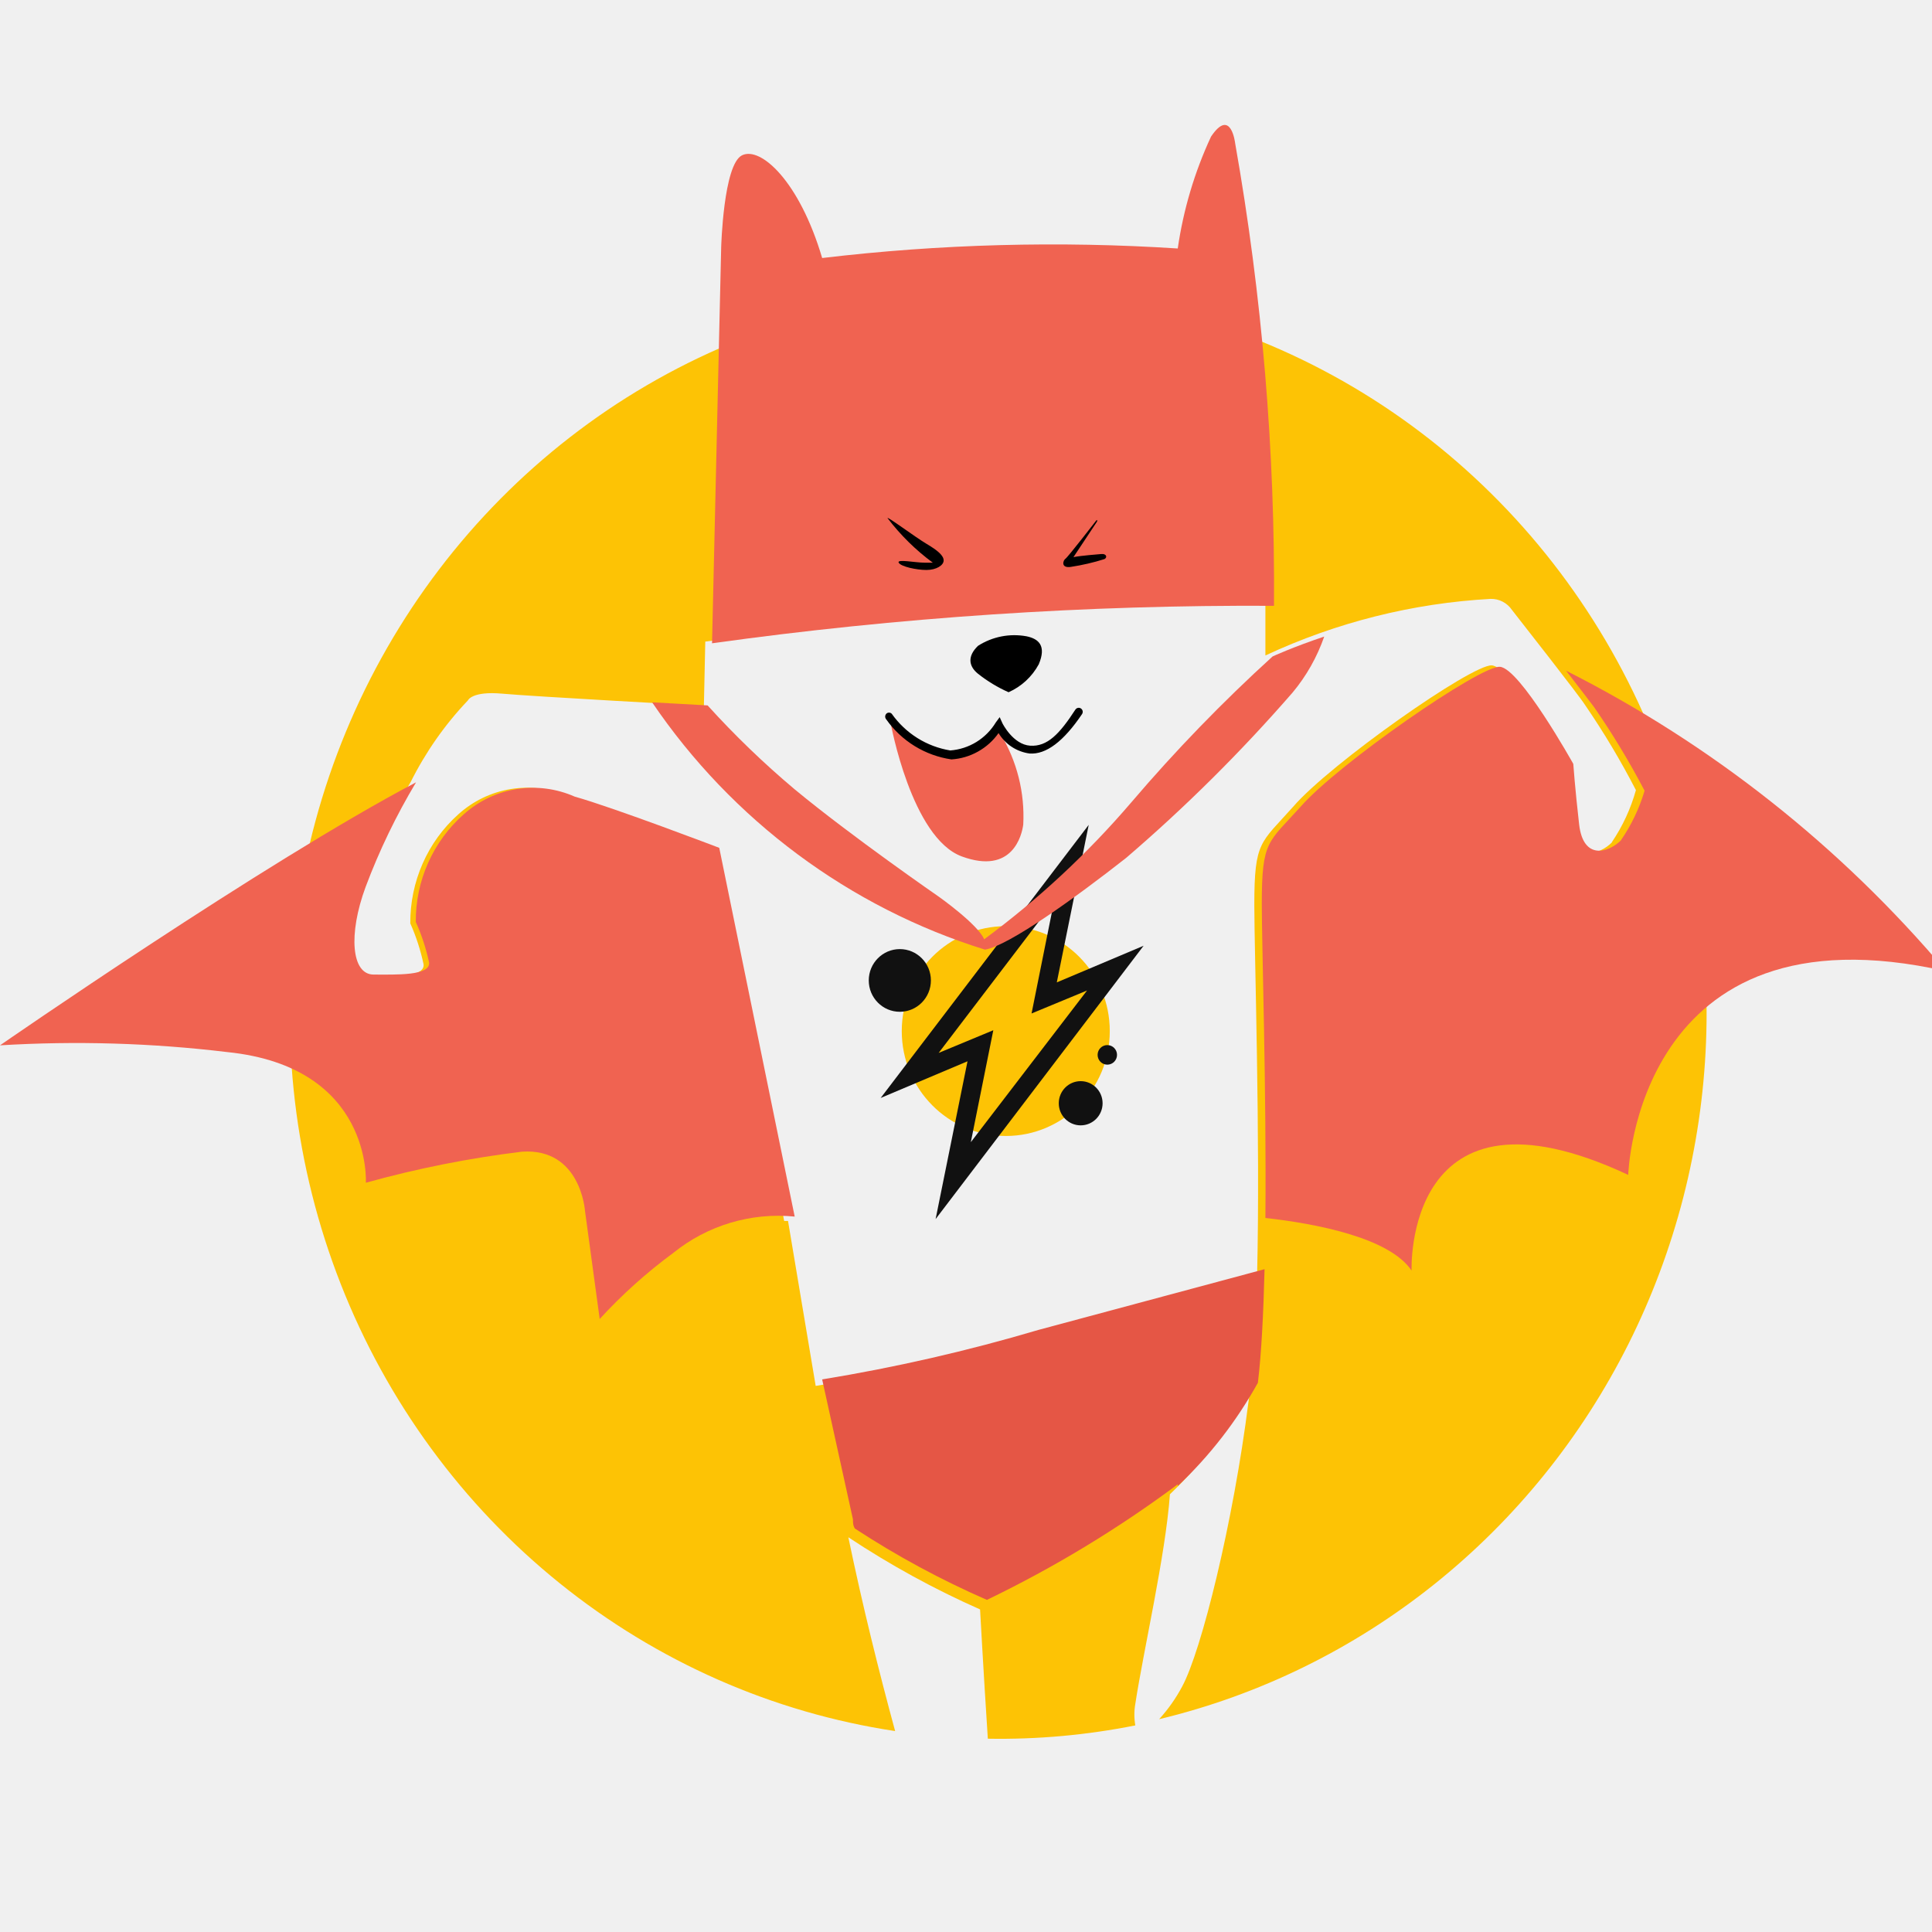
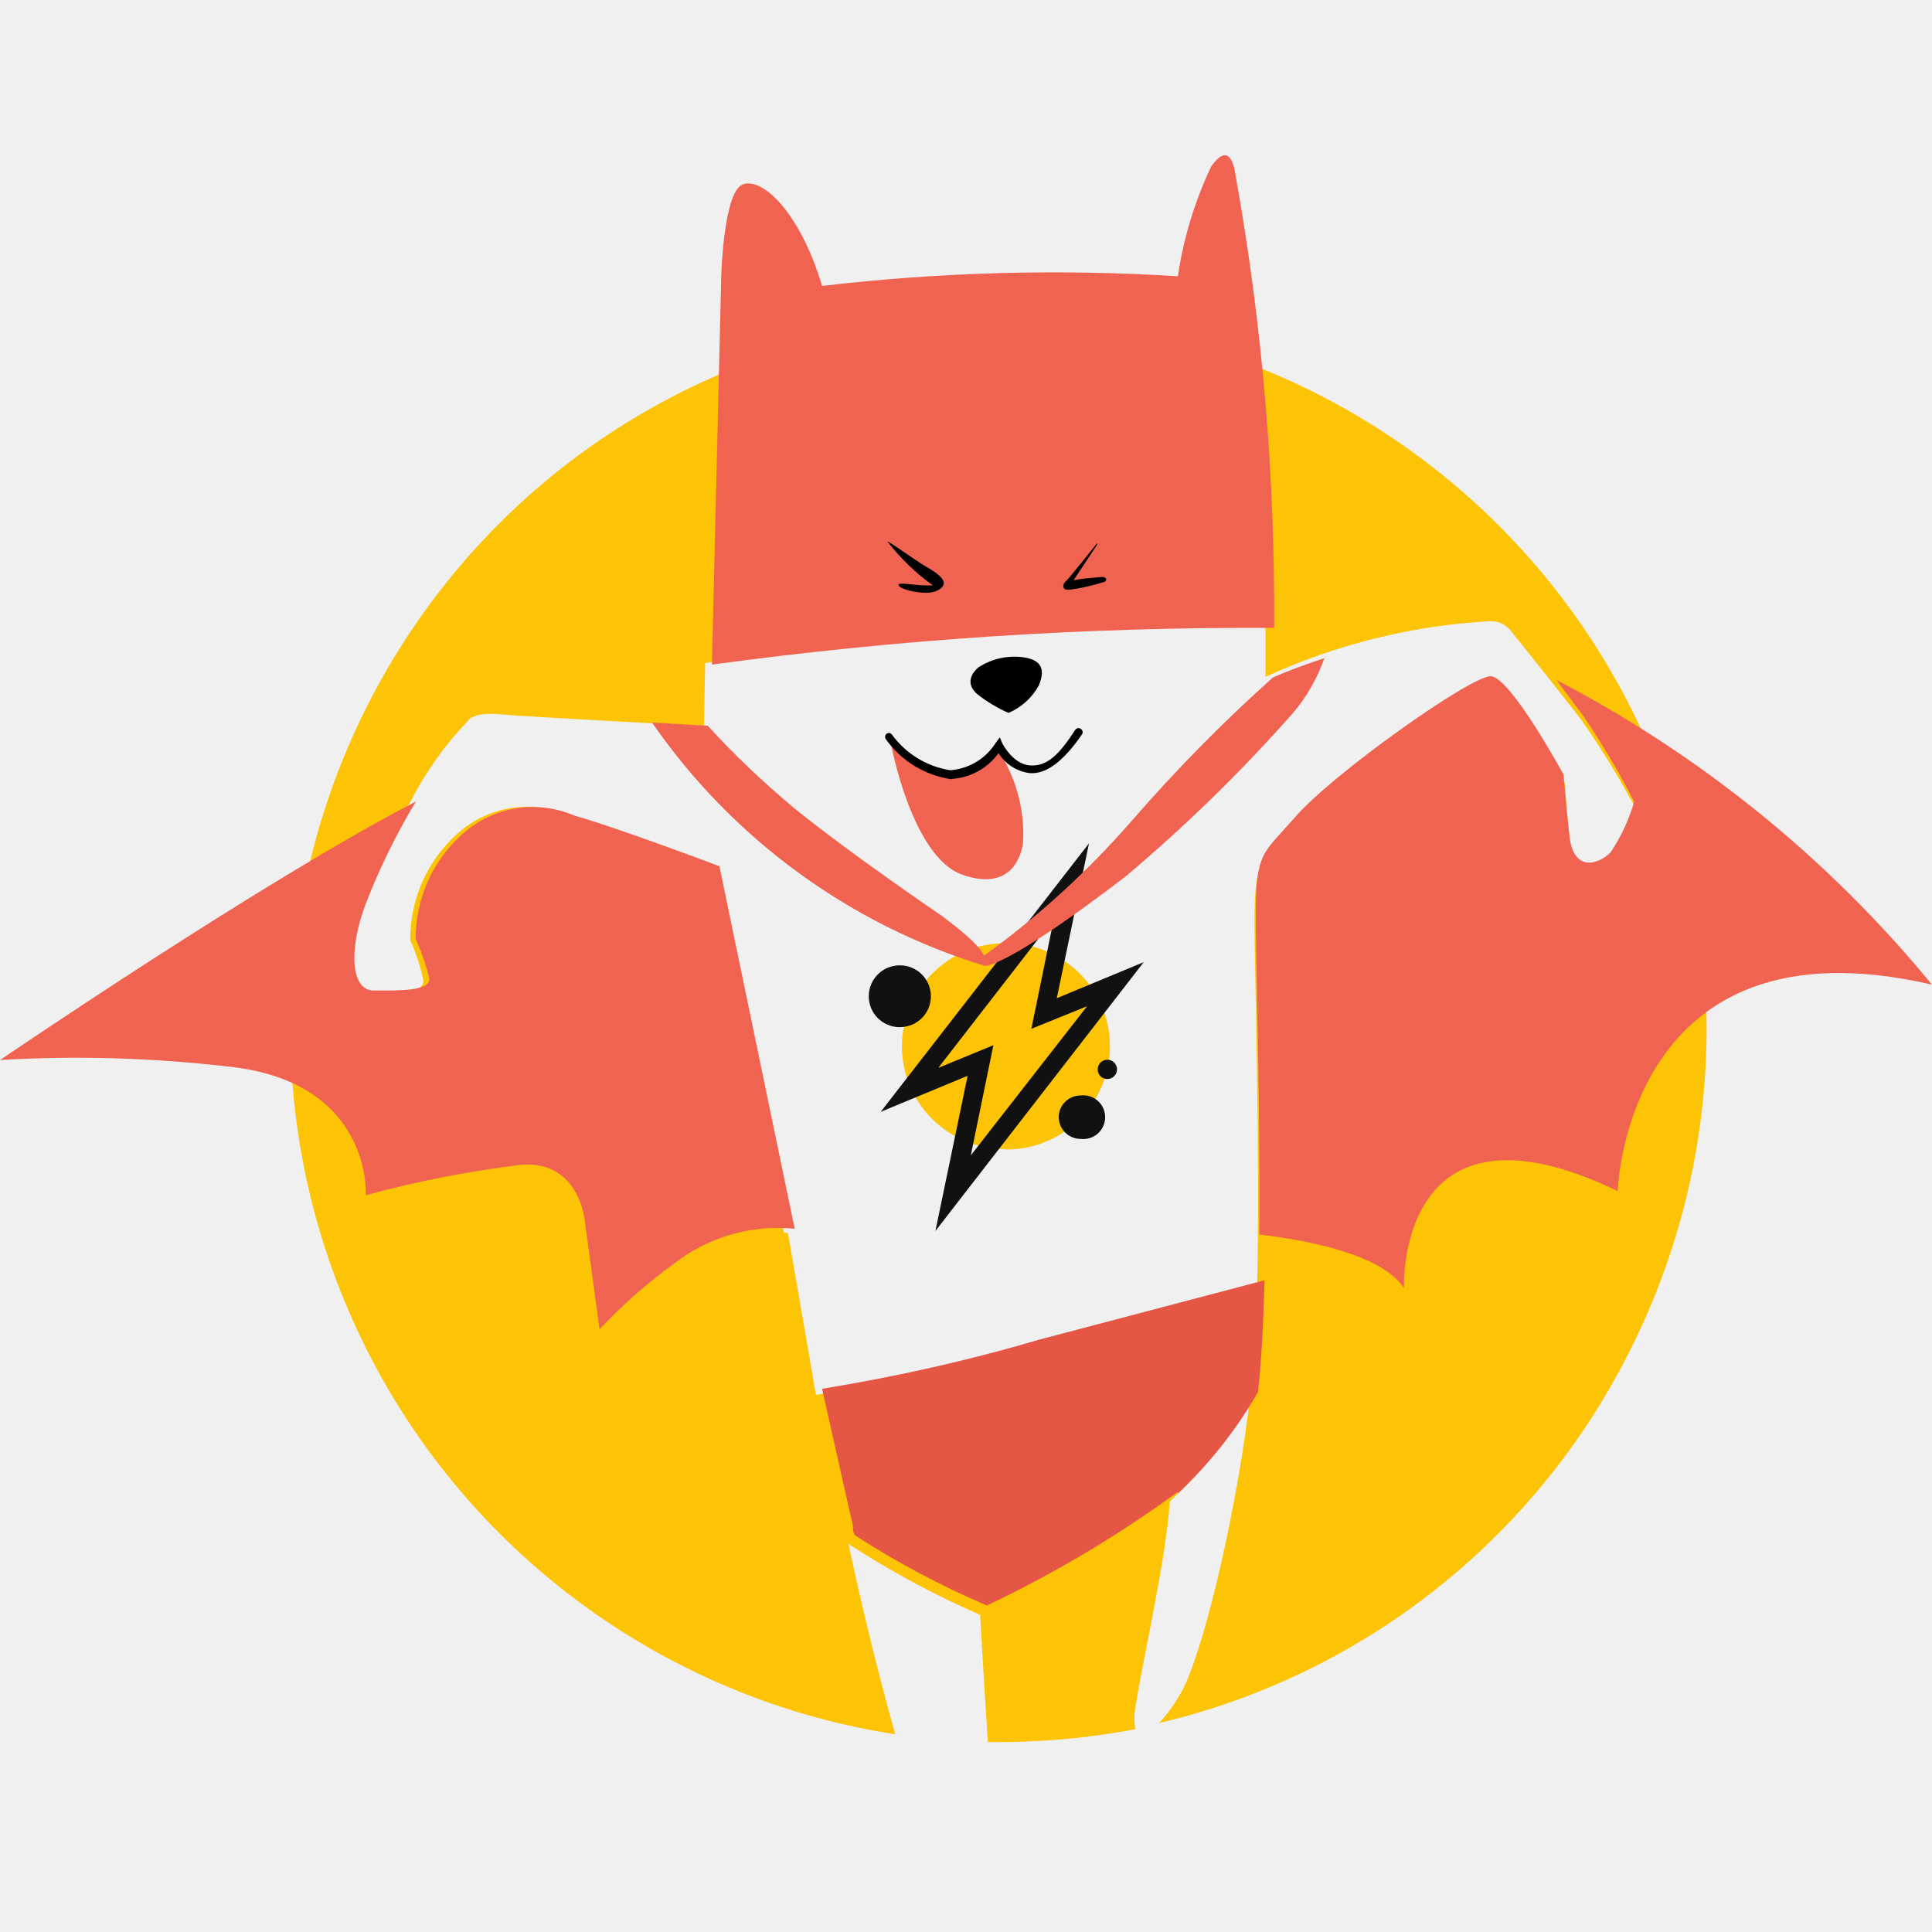
- <svg xmlns="http://www.w3.org/2000/svg" width="60" height="60" viewBox="0 0 60 60" fill="none">
-   <g clip-path="url(#clip0_3398_487)">
-     <path d="M51.321 22.834C49.839 19.205 47.453 16.037 44.401 13.644C41.348 11.251 37.735 9.719 33.923 9.198C30.11 8.677 26.231 9.188 22.671 10.677C19.111 12.167 15.995 14.585 13.634 17.689C11.273 20.793 9.749 24.476 9.214 28.37C8.679 32.264 9.151 36.233 10.584 39.882C12.017 43.532 14.361 46.733 17.381 49.168C20.402 51.603 23.993 53.186 27.799 53.76C27.3 51.923 26.793 49.894 26.346 47.741C27.646 48.603 29.015 49.353 30.437 49.982V49.982C30.437 49.982 30.54 51.879 30.678 53.997C32.215 54.024 33.75 53.885 35.258 53.584C35.219 53.363 35.219 53.137 35.258 52.916C35.508 51.273 36.195 48.312 36.333 46.406C37.324 45.458 38.165 44.358 38.825 43.146V43.146L38.773 43.533C38.301 47.276 37.312 51.273 36.711 52.38C36.516 52.746 36.276 53.086 35.998 53.391C39.108 52.644 42.023 51.216 44.54 49.203C47.057 47.191 49.116 44.643 50.574 41.736C52.031 38.829 52.853 35.633 52.982 32.369C53.111 29.105 52.544 25.852 51.321 22.834V22.834ZM50.057 26.164C49.679 26.541 48.897 26.796 48.768 25.654C48.639 24.512 48.605 23.712 48.605 23.712C48.605 23.712 46.946 20.699 46.328 20.664C45.709 20.629 41.317 23.712 40.157 25.057C39.151 26.19 38.954 26.111 38.954 28.105C38.954 29.608 39.143 35.283 39.04 39.623L32.036 41.53C29.834 42.176 27.595 42.68 25.332 43.041L24.473 37.919H24.353L22.144 26.348C22.144 26.348 18.87 25.083 17.666 24.74C17.102 24.488 16.478 24.406 15.868 24.504C15.259 24.602 14.69 24.876 14.229 25.294C13.758 25.715 13.381 26.236 13.125 26.82C12.868 27.403 12.738 28.037 12.742 28.676C12.924 29.085 13.062 29.512 13.155 29.95C13.197 30.372 12.123 30.328 11.436 30.328C10.748 30.328 10.645 29.063 11.187 27.578C11.609 26.436 12.132 25.337 12.751 24.292C13.216 23.36 13.815 22.504 14.53 21.753C14.53 21.753 14.65 21.455 15.604 21.543C16.558 21.63 21.86 21.92 21.86 21.92L21.903 19.926C27.667 19.112 33.48 18.719 39.298 18.749C39.298 19.285 39.298 19.82 39.298 20.356C41.501 19.328 43.874 18.732 46.293 18.599C46.423 18.596 46.551 18.625 46.666 18.685C46.782 18.745 46.881 18.833 46.955 18.942C47.247 19.32 49.026 21.578 49.232 21.903C49.81 22.747 50.335 23.627 50.805 24.538C50.644 25.115 50.391 25.662 50.057 26.155V26.164Z" fill="#FDC305" />
-     <path d="M48.636 20.829C49.041 21.351 49.394 21.811 49.498 21.95C50.077 22.785 50.603 23.656 51.074 24.557C50.91 25.109 50.66 25.631 50.333 26.104C49.954 26.477 49.17 26.729 49.041 25.6C48.912 24.47 48.86 23.723 48.86 23.723C48.86 23.723 47.198 20.742 46.578 20.708C45.957 20.673 41.555 23.723 40.392 25.052C39.385 26.173 39.186 26.095 39.186 28.067C39.186 29.371 39.333 33.846 39.298 37.825C40.858 37.999 43.149 38.434 43.838 39.459C43.838 39.459 43.588 33.22 50.566 36.487C50.566 36.487 50.807 27.981 60.438 30.162C57.164 26.284 53.151 23.111 48.636 20.829V20.829Z" fill="#F06351" />
-     <path d="M39.565 18.814C39.6 13.999 39.197 9.191 38.359 4.45C38.359 4.45 38.23 3.321 37.61 4.242C37.098 5.343 36.75 6.514 36.576 7.717C32.894 7.479 29.198 7.578 25.533 8.013C24.826 5.623 23.62 4.537 23.043 4.824C22.466 5.111 22.397 7.674 22.397 7.674L22.113 19.978C27.896 19.172 33.728 18.783 39.565 18.814V18.814Z" fill="#F06351" />
-     <path d="M39.065 42.943C39.177 42.014 39.237 40.78 39.272 39.416L32.252 41.301C30.046 41.955 27.802 42.468 25.533 42.839L26.489 47.184C26.489 47.279 26.489 47.375 26.549 47.47C27.852 48.323 29.224 49.064 30.649 49.686C32.733 48.681 34.717 47.48 36.576 46.097V46.15C37.565 45.217 38.404 44.135 39.065 42.943V42.943Z" fill="#E55645" />
-     <path d="M27.566 16.094C27.523 16.007 28.427 16.685 28.78 16.893C29.133 17.102 29.306 17.258 29.306 17.406C29.306 17.554 29.082 17.701 28.772 17.701C28.462 17.701 27.979 17.597 27.91 17.475C27.841 17.354 28.427 17.475 28.72 17.475H28.97C28.439 17.084 27.967 16.619 27.566 16.094Z" fill="black" />
-     <path d="M34.026 16.189C34.026 16.189 33.165 17.302 33.087 17.354C33.01 17.406 32.941 17.649 33.251 17.606C33.607 17.552 33.959 17.471 34.302 17.362C34.397 17.31 34.362 17.189 34.199 17.206C34.035 17.223 33.613 17.25 33.337 17.302L34.069 16.198C34.069 16.198 34.095 16.094 34.026 16.189Z" fill="black" />
-     <path d="M31.322 21.498C31.721 21.321 32.051 21.016 32.26 20.63C32.502 20.056 32.26 19.839 31.881 19.761C31.36 19.665 30.822 19.77 30.374 20.056C30.038 20.378 30.081 20.69 30.374 20.925C30.665 21.155 30.983 21.348 31.322 21.498V21.498Z" fill="black" />
-     <path d="M31.011 22.593C30.912 22.79 30.778 22.967 30.615 23.115C30.37 23.314 30.068 23.429 29.754 23.445C29.279 23.492 28.805 23.355 28.427 23.062C28.253 22.96 28.099 22.828 27.971 22.672C27.884 22.577 27.779 22.503 27.66 22.454C27.66 22.454 28.306 26.026 29.874 26.599C31.442 27.172 31.735 25.939 31.778 25.608C31.83 24.62 31.584 23.638 31.072 22.793C31.072 22.532 31.054 22.706 31.011 22.593Z" fill="#F06351" />
-     <path d="M29.547 23.584C29.144 23.525 28.757 23.385 28.409 23.172C28.061 22.958 27.759 22.676 27.523 22.341C27.502 22.317 27.49 22.287 27.49 22.254C27.49 22.222 27.502 22.192 27.523 22.168C27.534 22.156 27.547 22.147 27.562 22.14C27.577 22.134 27.593 22.131 27.609 22.131C27.625 22.131 27.641 22.134 27.655 22.14C27.67 22.147 27.684 22.156 27.695 22.168C27.908 22.469 28.178 22.725 28.491 22.921C28.802 23.116 29.15 23.247 29.512 23.306C29.799 23.284 30.077 23.194 30.323 23.043C30.568 22.892 30.775 22.684 30.925 22.437L31.046 22.272L31.132 22.463C31.132 22.463 31.459 23.123 31.993 23.158C32.527 23.193 32.906 22.793 33.397 22.037C33.416 22.01 33.444 21.99 33.476 21.984C33.509 21.977 33.542 21.984 33.57 22.003C33.597 22.021 33.616 22.05 33.623 22.082C33.629 22.115 33.622 22.149 33.604 22.176C33.03 23.028 32.487 23.436 31.976 23.401C31.779 23.375 31.589 23.304 31.422 23.195C31.255 23.085 31.115 22.939 31.011 22.767C30.843 23.005 30.624 23.201 30.37 23.342C30.117 23.484 29.836 23.566 29.547 23.584Z" fill="black" />
-     <path d="M31.235 35.279C33.019 35.279 34.465 33.821 34.465 32.021C34.465 30.221 33.019 28.763 31.235 28.763C29.451 28.763 28.005 30.221 28.005 32.021C28.005 33.821 29.451 35.279 31.235 35.279Z" fill="#FDC305" />
-     <path d="M35.516 29.371L32.82 30.509L33.811 25.617L27.35 34.098L30.047 32.959L29.056 37.86L35.516 29.371ZM29.151 32.699L32.734 27.998L32.036 31.474L33.759 30.761L30.15 35.471L30.848 31.995L29.151 32.699Z" fill="#111111" />
-     <path d="M27.945 31.422C28.477 31.422 28.91 30.986 28.91 30.448C28.91 29.911 28.477 29.475 27.945 29.475C27.412 29.475 26.98 29.911 26.98 30.448C26.98 30.986 27.412 31.422 27.945 31.422Z" fill="#111111" />
-     <path d="M33.561 34.949C33.937 34.949 34.242 34.642 34.242 34.263C34.242 33.884 33.937 33.576 33.561 33.576C33.185 33.576 32.881 33.884 32.881 34.263C32.881 34.642 33.185 34.949 33.561 34.949Z" fill="#111111" />
-     <path d="M34.388 33.064C34.555 33.064 34.69 32.928 34.69 32.76C34.69 32.592 34.555 32.456 34.388 32.456C34.222 32.456 34.087 32.592 34.087 32.76C34.087 32.928 34.222 33.064 34.388 33.064Z" fill="#111111" />
-     <path d="M39.522 20.386C37.967 21.8 36.503 23.312 35.138 24.913C33.778 26.503 32.243 27.931 30.564 29.171C30.374 28.71 29.159 27.85 29.159 27.85C29.159 27.85 26.454 25.982 24.68 24.514C23.721 23.708 22.817 22.837 21.975 21.907L20.252 21.811C22.739 25.476 26.383 28.183 30.589 29.492C31.33 29.371 33.415 27.868 34.974 26.642C36.819 25.06 38.546 23.344 40.143 21.507C40.572 20.993 40.904 20.404 41.125 19.769C40.143 20.099 39.522 20.386 39.522 20.386Z" fill="#F06351" />
-     <path d="M22.337 26.33C22.337 26.33 19.055 25.078 17.849 24.74C17.282 24.49 16.657 24.408 16.047 24.505C15.436 24.602 14.866 24.874 14.403 25.287C13.931 25.704 13.554 26.218 13.296 26.796C13.039 27.373 12.908 27.999 12.913 28.632C13.095 29.036 13.233 29.459 13.326 29.892C13.369 30.309 12.293 30.266 11.603 30.266C10.914 30.266 10.811 29.015 11.354 27.546C11.777 26.417 12.302 25.329 12.921 24.296C8.227 26.764 0 32.464 0 32.464C2.353 32.321 4.714 32.391 7.055 32.673C11.578 33.133 11.362 36.731 11.362 36.731C12.953 36.288 14.574 35.966 16.212 35.766C18.038 35.645 18.168 37.608 18.168 37.608L18.624 40.962C19.317 40.206 20.082 39.519 20.907 38.912C21.97 38.053 23.324 37.648 24.68 37.782V37.782L22.337 26.33Z" fill="#F06351" />
-   </g>
-   <defs>
-     <clipPath id="clip0_3398_487">
-       <rect width="60" height="60" fill="white" />
-     </clipPath>
-   </defs>
+ <svg xmlns="http://www.w3.org/2000/svg" fill="none" viewBox="0 0 60 60">
+   <path fill="#FDC305" d="M51.32 23.45a22.11 22.11 0 0 0-17.4-13.4 21.9 21.9 0 0 0-20.29 8.34A22.19 22.19 0 0 0 27.8 53.86c-.5-1.8-1-3.8-1.45-5.91 1.3.84 2.66 1.58 4.09 2.2 0 0 .1 1.86.24 3.95 1.53.02 3.07-.11 4.58-.4a1.86 1.86 0 0 1 0-.67c.25-1.61.94-4.52 1.07-6.4 1-.93 1.83-2.01 2.5-3.2l-.06.38c-.47 3.68-1.46 7.6-2.06 8.7-.2.36-.43.7-.71 1a21.99 21.99 0 0 0 14.57-11.47 22.24 22.24 0 0 0 .75-18.59Zm-1.26 3.28c-.38.37-1.16.62-1.3-.5-.12-1.13-.16-1.91-.16-1.91s-1.65-2.97-2.27-3c-.62-.04-5.01 3-6.17 4.32-1 1.11-1.2 1.04-1.2 3 0 1.47.18 7.06.08 11.32l-7 1.88c-2.2.63-4.44 1.13-6.7 1.48l-.87-5.03h-.12l-2.2-11.38s-3.28-1.25-4.48-1.58a3.22 3.22 0 0 0-3.44.54 4.38 4.38 0 0 0-1.49 3.33c.18.4.32.82.41 1.25.05.42-1.03.37-1.71.37-.7 0-.8-1.24-.25-2.7.42-1.12.94-2.2 1.56-3.23.47-.92 1.07-1.76 1.78-2.5 0 0 .12-.3 1.07-.2.96.08 6.26.36 6.26.36l.04-1.96c5.77-.8 11.58-1.18 17.4-1.15v1.58c2.2-1.01 4.57-1.6 7-1.73a.78.78 0 0 1 .65.34c.3.37 2.08 2.59 2.28 2.9.58.84 1.1 1.7 1.58 2.6a5.4 5.4 0 0 1-.75 1.59Z" />
+   <path fill="#F06351" d="m48.34 21.12.85 1.14c.57.85 1.1 1.73 1.56 2.64-.16.56-.41 1.09-.73 1.57-.38.38-1.15.63-1.28-.51-.13-1.15-.18-1.9-.18-1.9S46.92 21.04 46.3 21c-.6-.03-4.96 3.06-6.1 4.4-1 1.14-1.2 1.06-1.2 3.06 0 1.32.14 5.85.11 9.88 1.54.18 3.8.62 4.49 1.66 0 0-.25-6.32 6.64-3.01 0 0 .24-8.62 9.76-6.41a37.43 37.43 0 0 0-11.66-9.46ZM39.57 19.5c.03-4.73-.37-9.46-1.21-14.12 0 0-.13-1.11-.75-.2a12.11 12.11 0 0 0-1.03 3.4 61.55 61.55 0 0 0-11.05.3c-.7-2.35-1.91-3.42-2.49-3.14-.57.29-.64 2.8-.64 2.8l-.29 12.1c5.79-.79 11.62-1.17 17.46-1.14Z" />
+   <path fill="#E55645" d="M39.07 43.23c.1-.92.17-2.13.2-3.47l-7.02 1.85c-2.2.65-4.45 1.15-6.72 1.52l.96 4.27c0 .1 0 .19.06.28 1.3.84 2.67 1.57 4.1 2.18a36.6 36.6 0 0 0 5.93-3.53v.05c.98-.92 1.82-1.98 2.49-3.15Z" />
+   <path fill="#000" d="M27.57 16.83c-.05-.09.86.58 1.21.78.35.2.53.36.53.5 0 .15-.23.3-.54.3-.3 0-.8-.1-.86-.23-.07-.12.52 0 .81 0h.25c-.53-.38-1-.84-1.4-1.35ZM34.03 16.92s-.87 1.1-.94 1.14c-.08.06-.15.3.16.25.36-.05.7-.13 1.05-.24.1-.05.06-.17-.1-.15-.17.02-.59.04-.86.1l.73-1.1s.03-.1-.04 0ZM31.32 22.14c.4-.17.73-.47.94-.85.24-.57 0-.78-.38-.86-.52-.1-1.06.01-1.5.3-.34.3-.3.62 0 .85.28.22.6.41.94.56Z" />
+   <path fill="#F06351" d="M31.01 23.22a1.5 1.5 0 0 1-1.26.84c-.47.04-.94-.1-1.32-.38-.18-.1-.33-.23-.46-.39a.86.86 0 0 0-.3-.21c-.01 0 .64 3.51 2.2 4.08 1.57.56 1.86-.65 1.9-.98.06-.97-.19-1.94-.7-2.77 0-.25-.02-.08-.06-.2Z" />
+   <path fill="#000" d="M29.55 24.2a3.03 3.03 0 0 1-2.03-1.23.13.13 0 0 1 0-.17.12.12 0 0 1 .17 0 2.77 2.77 0 0 0 1.82 1.12 1.83 1.83 0 0 0 1.42-.86l.12-.16.08.19s.33.65.86.68c.54.04.92-.36 1.4-1.1a.12.12 0 0 1 .18-.03.12.12 0 0 1 .03.17c-.57.83-1.11 1.24-1.62 1.2a1.34 1.34 0 0 1-.97-.62 1.94 1.94 0 0 1-1.46.8Z" />
+   <path fill="#FDC305" d="M31.24 35.7a3.22 3.22 0 0 0 3.23-3.21c0-1.77-1.45-3.2-3.23-3.2a3.22 3.22 0 0 0-3.23 3.2c0 1.77 1.44 3.2 3.23 3.2Z" />
+   <path fill="#111" d="M35.52 29.88 32.82 31l1-4.81-6.47 8.34 2.7-1.12-1 4.82 6.47-8.35Zm-6.37 3.27 3.58-4.62-.7 3.42 1.73-.7-3.61 4.63.7-3.42-1.7.7ZM27.94 31.9c.54 0 .97-.43.97-.96a.96.96 0 0 0-.97-.96.96.96 0 0 0-.96.96c0 .53.43.96.96.96ZM33.56 35.37a.68.68 0 1 0 0-1.35c-.37 0-.68.3-.68.67 0 .37.3.68.68.68ZM34.39 33.51a.3.3 0 0 0 .3-.3.3.3 0 0 0-.3-.3.3.3 0 0 0-.3.3c0 .17.13.3.3.3Z" />
+   <path fill="#F06351" d="M39.52 21.05a49.3 49.3 0 0 0-4.38 4.45 27.38 27.38 0 0 1-4.58 4.18c-.19-.45-1.4-1.3-1.4-1.3s-2.7-1.83-4.48-3.27c-.96-.8-1.86-1.65-2.7-2.57l-1.73-.1A19.48 19.48 0 0 0 30.6 30c.74-.12 2.82-1.6 4.38-2.8a49.47 49.47 0 0 0 5.17-5.05c.43-.5.76-1.09.98-1.71-.98.32-1.6.6-1.6.6ZM22.34 26.9s-3.29-1.24-4.5-1.57a3.26 3.26 0 0 0-3.44.54 4.33 4.33 0 0 0-1.49 3.29c.18.4.32.8.42 1.23.04.41-1.04.37-1.73.37s-.79-1.23-.25-2.67c.43-1.11.95-2.18 1.57-3.2C8.22 27.32 0 32.92 0 32.92c2.35-.14 4.71-.07 7.06.2 4.52.46 4.3 4 4.3 4 1.6-.44 3.21-.75 4.85-.95 1.83-.12 1.96 1.81 1.96 1.81l.45 3.3c.7-.74 1.46-1.42 2.29-2.02a5.25 5.25 0 0 1 3.77-1.1l-2.34-11.27Z" />
</svg>
